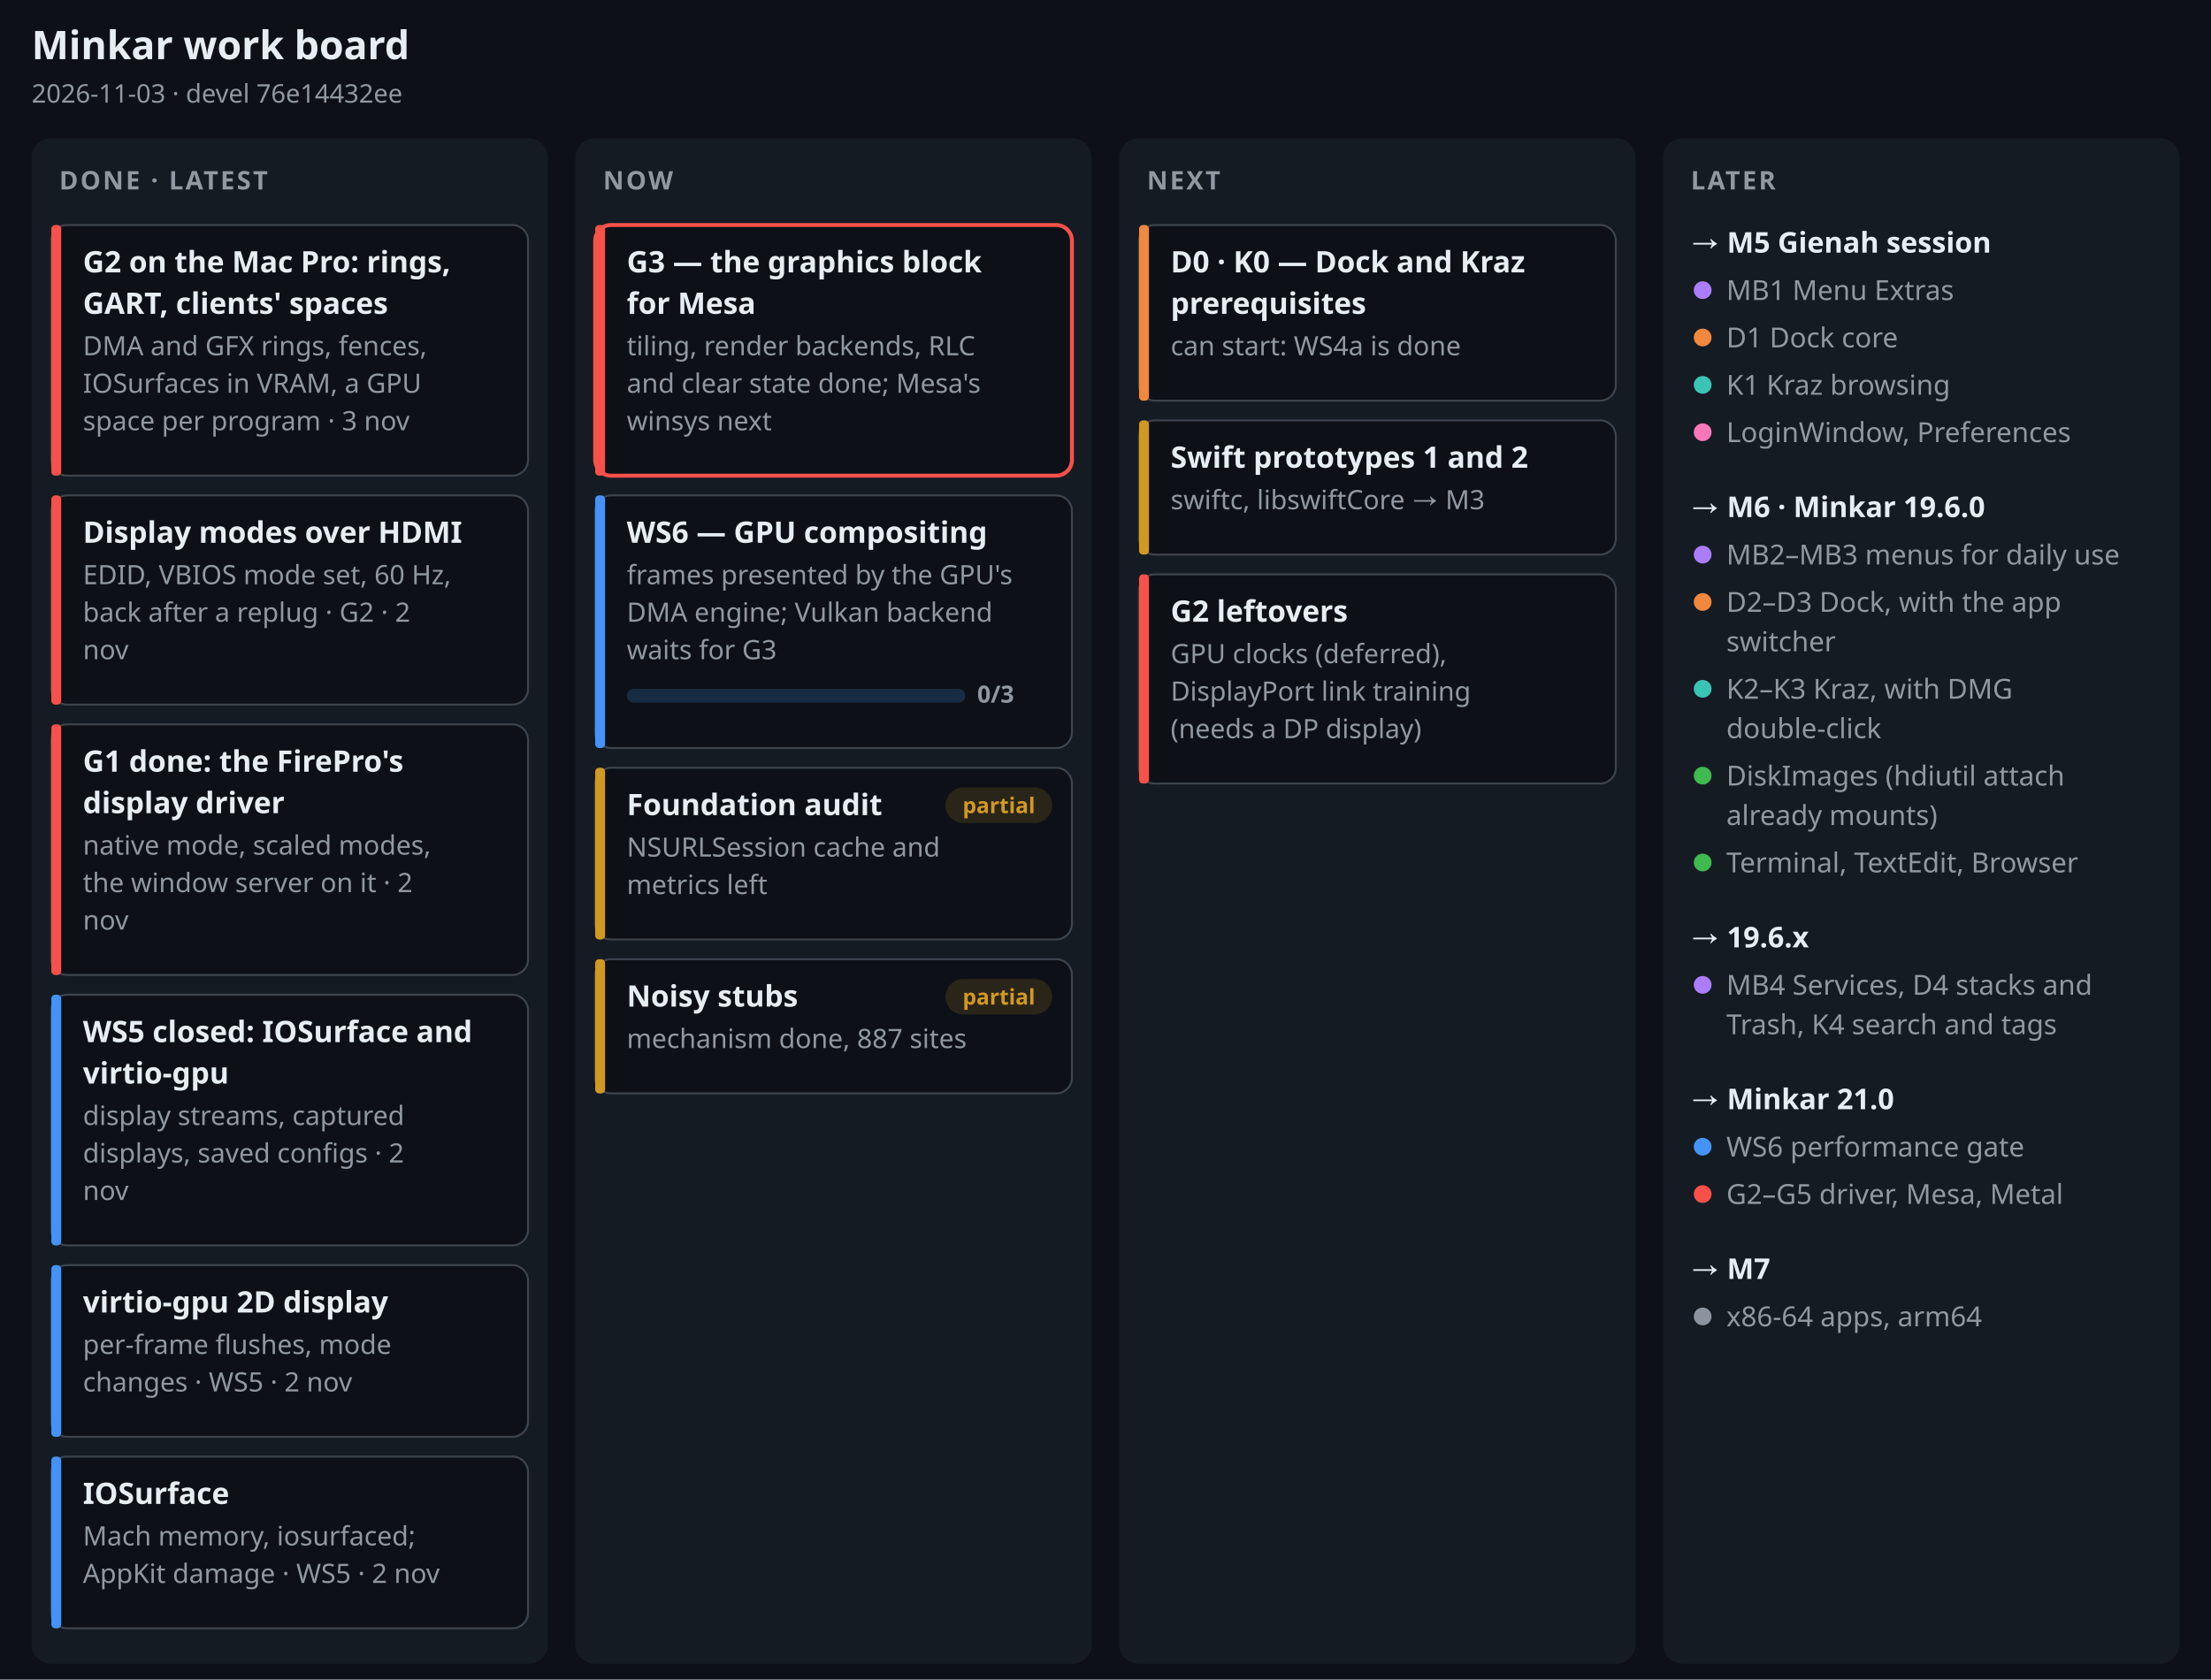
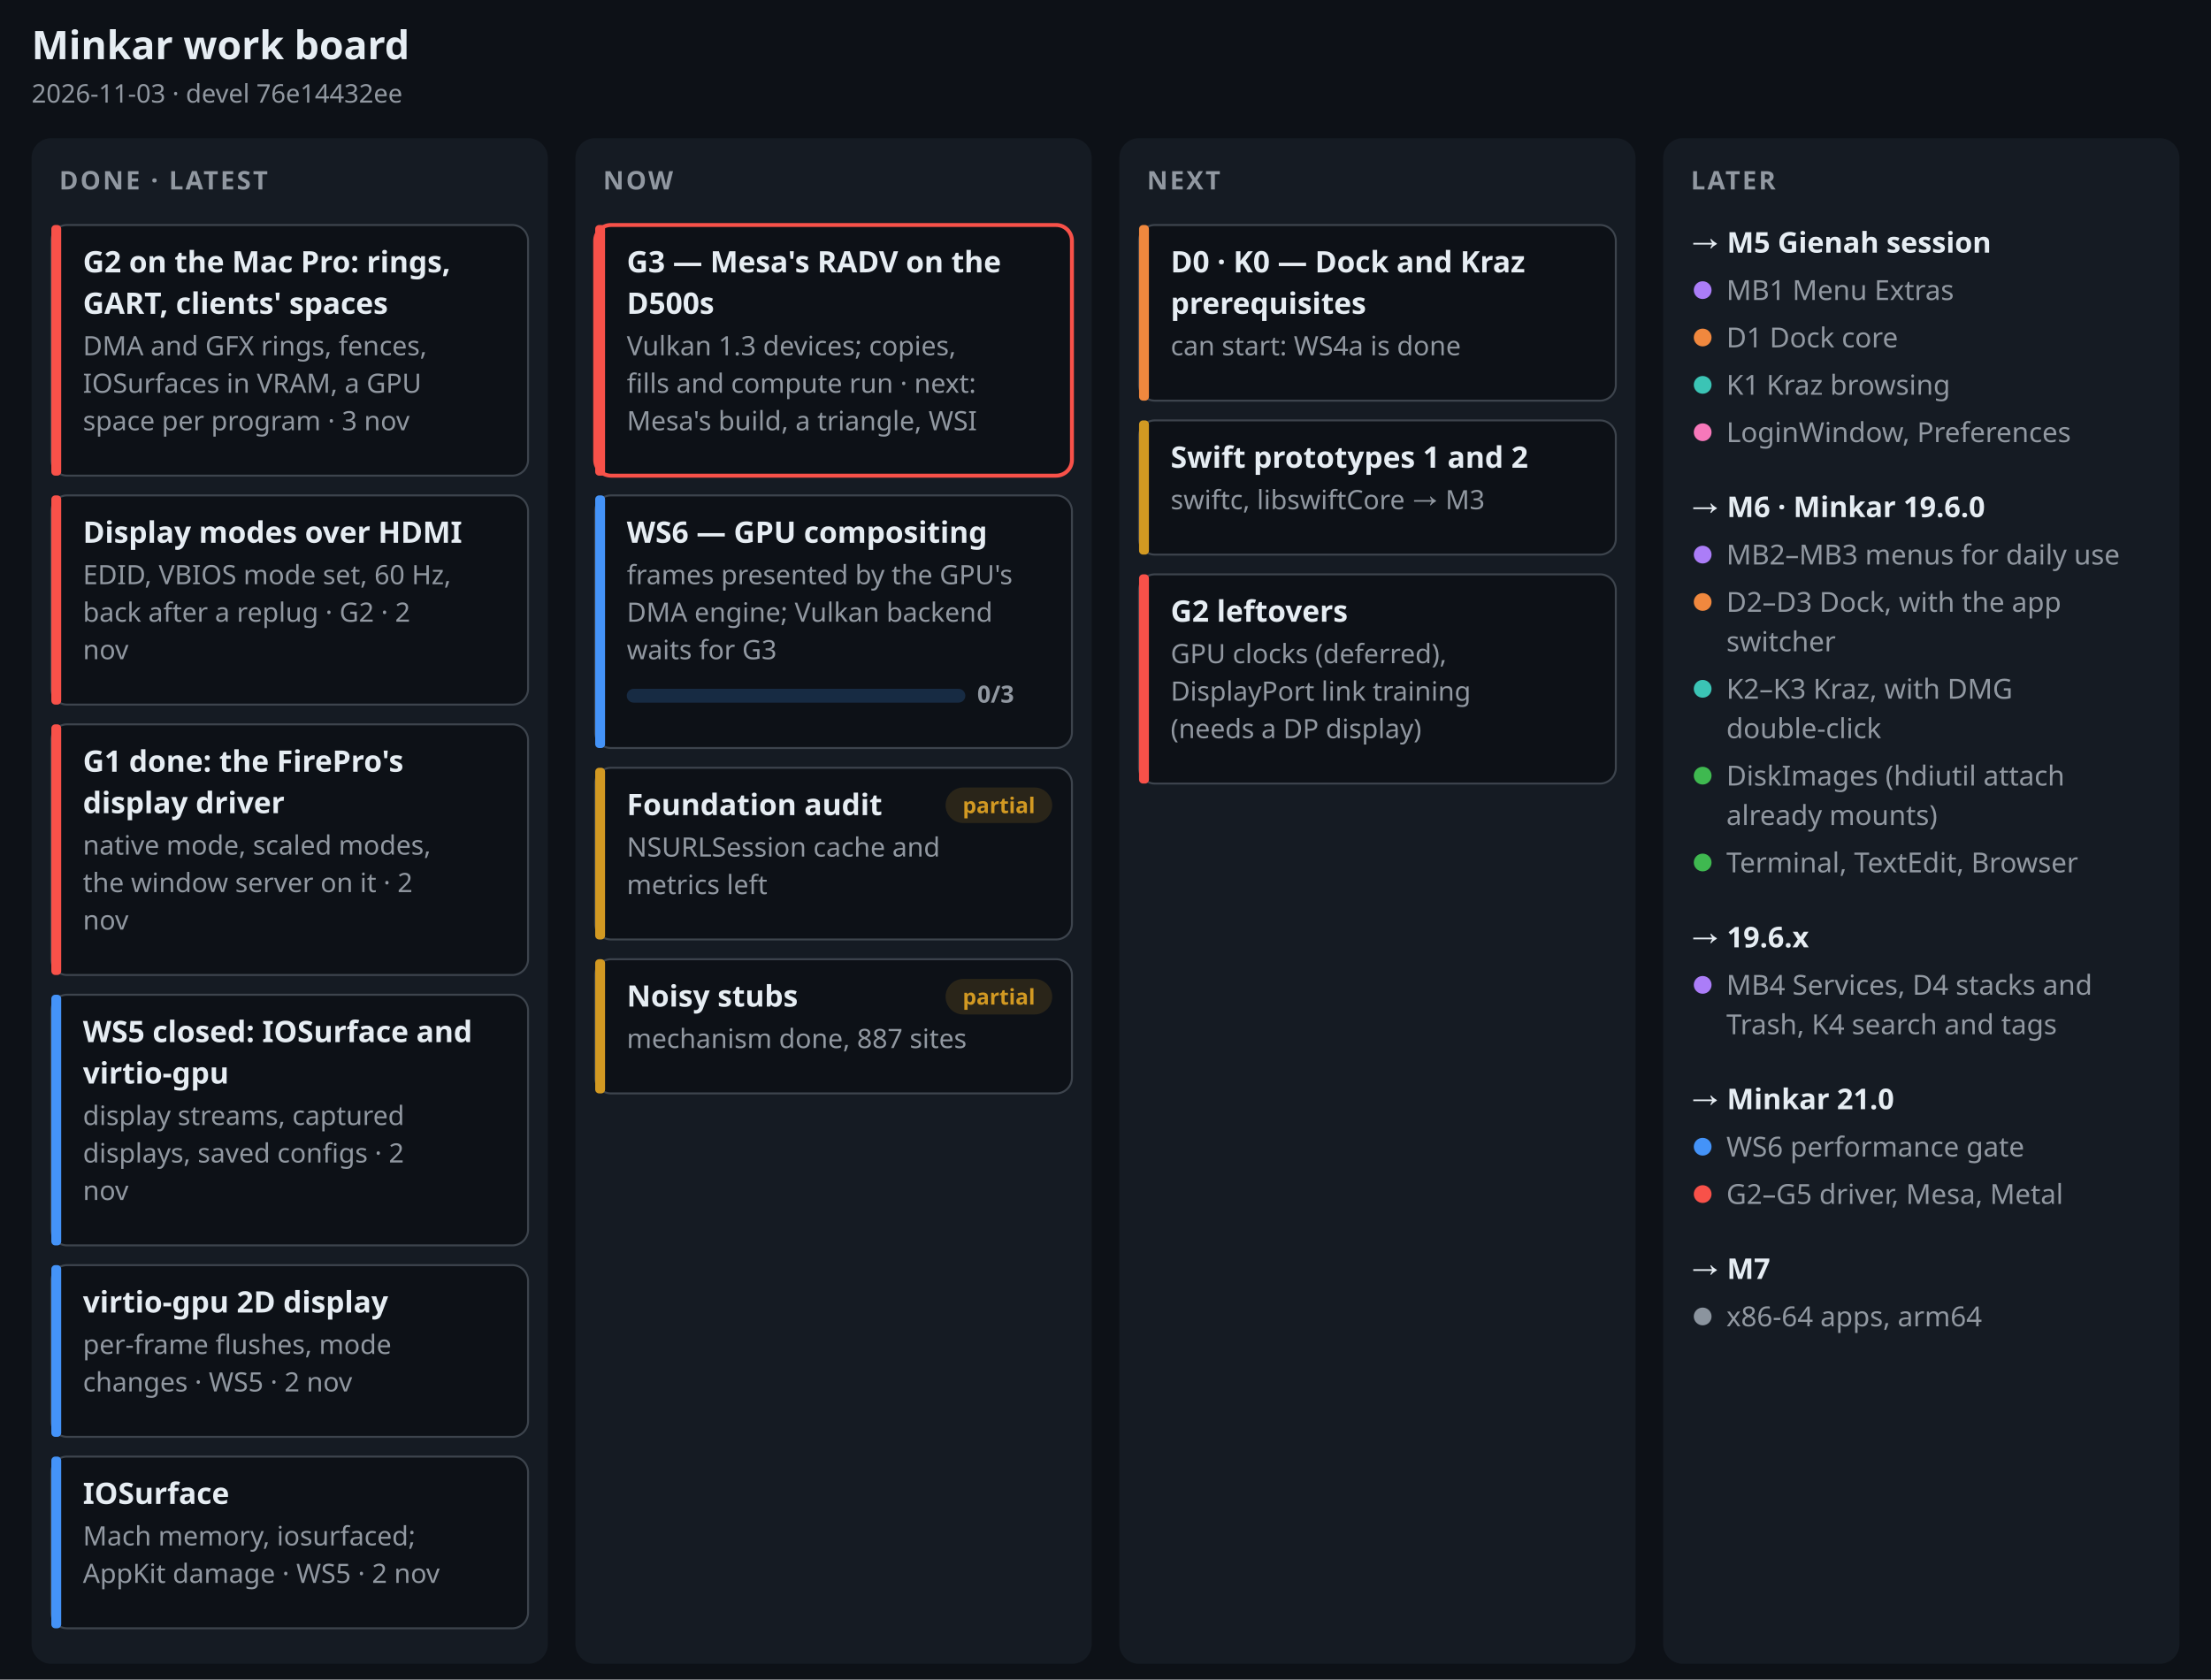
<svg xmlns="http://www.w3.org/2000/svg" width="1120" height="851" viewBox="0 0 1120 851" font-family="-apple-system, BlinkMacSystemFont, 'Segoe UI', 'Noto Sans', Helvetica, Arial, sans-serif" role="img" aria-label="Minkar work board, 2026-11-03">
  <rect width="1120" height="851" fill="#0d1117" />
  <text x="16" y="30" font-size="20" font-weight="700" fill="#e6edf3" text-anchor="start">Minkar work board</text>
  <text x="16" y="52" font-size="13" font-weight="400" fill="#9198a1" text-anchor="start">2026-11-03 · devel 76e14432ee</text>
  <rect x="16" y="70" width="261.5" height="773" rx="10" fill="#151b23" />
  <text x="30" y="96" font-size="13" font-weight="700" fill="#9198a1" text-anchor="start" letter-spacing=".08em">DONE · LATEST</text>
  <rect x="26" y="114" width="241.5" height="127" rx="8" fill="#0d1117" stroke="#3d444d" stroke-width="1" />
  <rect x="26" y="114" width="5" height="127" rx="2" fill="#f85149" />
  <text x="42" y="138" font-size="15" font-weight="650" fill="#e6edf3" text-anchor="start">G2 on the Mac Pro: rings,</text>
  <text x="42" y="159" font-size="15" font-weight="650" fill="#e6edf3" text-anchor="start">GART, clients' spaces</text>
  <text x="42" y="180" font-size="13.5" font-weight="400" fill="#9198a1" text-anchor="start">DMA and GFX rings, fences,</text>
  <text x="42" y="199" font-size="13.5" font-weight="400" fill="#9198a1" text-anchor="start">IOSurfaces in VRAM, a GPU</text>
  <text x="42" y="218" font-size="13.5" font-weight="400" fill="#9198a1" text-anchor="start">space per program · 3 nov</text>
  <rect x="26" y="251" width="241.5" height="106" rx="8" fill="#0d1117" stroke="#3d444d" stroke-width="1" />
  <rect x="26" y="251" width="5" height="106" rx="2" fill="#f85149" />
  <text x="42" y="275" font-size="15" font-weight="650" fill="#e6edf3" text-anchor="start">Display modes over HDMI</text>
  <text x="42" y="296" font-size="13.5" font-weight="400" fill="#9198a1" text-anchor="start">EDID, VBIOS mode set, 60 Hz,</text>
  <text x="42" y="315" font-size="13.5" font-weight="400" fill="#9198a1" text-anchor="start">back after a replug · G2 · 2</text>
  <text x="42" y="334" font-size="13.5" font-weight="400" fill="#9198a1" text-anchor="start">nov</text>
  <rect x="26" y="367" width="241.5" height="127" rx="8" fill="#0d1117" stroke="#3d444d" stroke-width="1" />
  <rect x="26" y="367" width="5" height="127" rx="2" fill="#f85149" />
  <text x="42" y="391" font-size="15" font-weight="650" fill="#e6edf3" text-anchor="start">G1 done: the FirePro's</text>
  <text x="42" y="412" font-size="15" font-weight="650" fill="#e6edf3" text-anchor="start">display driver</text>
  <text x="42" y="433" font-size="13.5" font-weight="400" fill="#9198a1" text-anchor="start">native mode, scaled modes,</text>
  <text x="42" y="452" font-size="13.5" font-weight="400" fill="#9198a1" text-anchor="start">the window server on it · 2</text>
  <text x="42" y="471" font-size="13.5" font-weight="400" fill="#9198a1" text-anchor="start">nov</text>
  <rect x="26" y="504" width="241.5" height="127" rx="8" fill="#0d1117" stroke="#3d444d" stroke-width="1" />
  <rect x="26" y="504" width="5" height="127" rx="2" fill="#4493f8" />
  <text x="42" y="528" font-size="15" font-weight="650" fill="#e6edf3" text-anchor="start">WS5 closed: IOSurface and</text>
  <text x="42" y="549" font-size="15" font-weight="650" fill="#e6edf3" text-anchor="start">virtio-gpu</text>
  <text x="42" y="570" font-size="13.5" font-weight="400" fill="#9198a1" text-anchor="start">display streams, captured</text>
  <text x="42" y="589" font-size="13.5" font-weight="400" fill="#9198a1" text-anchor="start">displays, saved configs · 2</text>
  <text x="42" y="608" font-size="13.5" font-weight="400" fill="#9198a1" text-anchor="start">nov</text>
  <rect x="26" y="641" width="241.5" height="87" rx="8" fill="#0d1117" stroke="#3d444d" stroke-width="1" />
  <rect x="26" y="641" width="5" height="87" rx="2" fill="#4493f8" />
  <text x="42" y="665" font-size="15" font-weight="650" fill="#e6edf3" text-anchor="start">virtio-gpu 2D display</text>
  <text x="42" y="686" font-size="13.5" font-weight="400" fill="#9198a1" text-anchor="start">per-frame flushes, mode</text>
  <text x="42" y="705" font-size="13.5" font-weight="400" fill="#9198a1" text-anchor="start">changes · WS5 · 2 nov</text>
  <rect x="26" y="738" width="241.5" height="87" rx="8" fill="#0d1117" stroke="#3d444d" stroke-width="1" />
  <rect x="26" y="738" width="5" height="87" rx="2" fill="#4493f8" />
  <text x="42" y="762" font-size="15" font-weight="650" fill="#e6edf3" text-anchor="start">IOSurface</text>
  <text x="42" y="783" font-size="13.5" font-weight="400" fill="#9198a1" text-anchor="start">Mach memory, iosurfaced;</text>
  <text x="42" y="802" font-size="13.5" font-weight="400" fill="#9198a1" text-anchor="start">AppKit damage · WS5 · 2 nov</text>
  <rect x="291.5" y="70" width="261.5" height="773" rx="10" fill="#151b23" />
  <text x="305.5" y="96" font-size="13" font-weight="700" fill="#9198a1" text-anchor="start" letter-spacing=".08em">NOW</text>
  <rect x="301.5" y="114" width="241.5" height="127" rx="8" fill="#0d1117" stroke="#f85149" stroke-width="2" />
  <rect x="301.5" y="114" width="5" height="127" rx="2" fill="#f85149" />
-   <text x="317.5" y="138" font-size="15" font-weight="650" fill="#e6edf3" text-anchor="start">G3 — the graphics block</text>
-   <text x="317.5" y="159" font-size="15" font-weight="650" fill="#e6edf3" text-anchor="start">for Mesa</text>
-   <text x="317.5" y="180" font-size="13.5" font-weight="400" fill="#9198a1" text-anchor="start">tiling, render backends, RLC</text>
-   <text x="317.5" y="199" font-size="13.5" font-weight="400" fill="#9198a1" text-anchor="start">and clear state done; Mesa's</text>
-   <text x="317.5" y="218" font-size="13.5" font-weight="400" fill="#9198a1" text-anchor="start">winsys next</text>
+   <text x="317.5" y="138" font-size="15" font-weight="650" fill="#e6edf3" text-anchor="start">G3 — Mesa's RADV on the</text>
+   <text x="317.5" y="159" font-size="15" font-weight="650" fill="#e6edf3" text-anchor="start">D500s</text>
+   <text x="317.5" y="180" font-size="13.5" font-weight="400" fill="#9198a1" text-anchor="start">Vulkan 1.3 devices; copies,</text>
+   <text x="317.5" y="199" font-size="13.5" font-weight="400" fill="#9198a1" text-anchor="start">fills and compute run · next:</text>
+   <text x="317.5" y="218" font-size="13.5" font-weight="400" fill="#9198a1" text-anchor="start">Mesa's build, a triangle, WSI</text>
  <rect x="301.5" y="251" width="241.5" height="128" rx="8" fill="#0d1117" stroke="#3d444d" stroke-width="1" />
  <rect x="301.5" y="251" width="5" height="128" rx="2" fill="#4493f8" />
  <text x="317.5" y="275" font-size="15" font-weight="650" fill="#e6edf3" text-anchor="start">WS6 — GPU compositing</text>
  <text x="317.5" y="296" font-size="13.5" font-weight="400" fill="#9198a1" text-anchor="start">frames presented by the GPU's</text>
  <text x="317.5" y="315" font-size="13.5" font-weight="400" fill="#9198a1" text-anchor="start">DMA engine; Vulkan backend</text>
  <text x="317.5" y="334" font-size="13.5" font-weight="400" fill="#9198a1" text-anchor="start">waits for G3</text>
  <rect x="317.5" y="349" width="171.5" height="7" rx="3.5" fill="#4493f8" fill-opacity=".2" />
  <rect x="317.5" y="349" width="0" height="7" rx="3.5" fill="#4493f8" />
  <text x="495" y="356" font-size="12" font-weight="600" fill="#9198a1" text-anchor="start">0/3</text>
  <rect x="301.5" y="389" width="241.5" height="87" rx="8" fill="#0d1117" stroke="#3d444d" stroke-width="1" />
  <rect x="301.5" y="389" width="5" height="87" rx="2" fill="#d29922" />
  <text x="317.5" y="413" font-size="15" font-weight="650" fill="#e6edf3" text-anchor="start">Foundation audit</text>
  <text x="317.5" y="434" font-size="13.5" font-weight="400" fill="#9198a1" text-anchor="start">NSURLSession cache and</text>
  <text x="317.5" y="453" font-size="13.5" font-weight="400" fill="#9198a1" text-anchor="start">metrics left</text>
  <rect x="479" y="399" width="54" height="18" rx="9" fill="#d29922" fill-opacity=".15" />
  <text x="506" y="412" font-size="11" font-weight="600" fill="#d29922" text-anchor="middle">partial</text>
  <rect x="301.5" y="486" width="241.5" height="68" rx="8" fill="#0d1117" stroke="#3d444d" stroke-width="1" />
  <rect x="301.5" y="486" width="5" height="68" rx="2" fill="#d29922" />
  <text x="317.5" y="510" font-size="15" font-weight="650" fill="#e6edf3" text-anchor="start">Noisy stubs</text>
  <text x="317.5" y="531" font-size="13.5" font-weight="400" fill="#9198a1" text-anchor="start">mechanism done, 887 sites</text>
  <rect x="479" y="496" width="54" height="18" rx="9" fill="#d29922" fill-opacity=".15" />
  <text x="506" y="509" font-size="11" font-weight="600" fill="#d29922" text-anchor="middle">partial</text>
  <rect x="567" y="70" width="261.5" height="773" rx="10" fill="#151b23" />
  <text x="581" y="96" font-size="13" font-weight="700" fill="#9198a1" text-anchor="start" letter-spacing=".08em">NEXT</text>
  <rect x="577" y="114" width="241.5" height="89" rx="8" fill="#0d1117" stroke="#3d444d" stroke-width="1" />
  <rect x="577" y="114" width="5" height="89" rx="2" fill="#f0883e" />
  <text x="593" y="138" font-size="15" font-weight="650" fill="#e6edf3" text-anchor="start">D0 · K0 — Dock and Kraz</text>
  <text x="593" y="159" font-size="15" font-weight="650" fill="#e6edf3" text-anchor="start">prerequisites</text>
  <text x="593" y="180" font-size="13.5" font-weight="400" fill="#9198a1" text-anchor="start">can start: WS4a is done</text>
  <rect x="577" y="213" width="241.5" height="68" rx="8" fill="#0d1117" stroke="#3d444d" stroke-width="1" />
  <rect x="577" y="213" width="5" height="68" rx="2" fill="#d29922" />
  <text x="593" y="237" font-size="15" font-weight="650" fill="#e6edf3" text-anchor="start">Swift prototypes 1 and 2</text>
  <text x="593" y="258" font-size="13.5" font-weight="400" fill="#9198a1" text-anchor="start">swiftc, libswiftCore → M3</text>
  <rect x="577" y="291" width="241.5" height="106" rx="8" fill="#0d1117" stroke="#3d444d" stroke-width="1" />
  <rect x="577" y="291" width="5" height="106" rx="2" fill="#f85149" />
  <text x="593" y="315" font-size="15" font-weight="650" fill="#e6edf3" text-anchor="start">G2 leftovers</text>
  <text x="593" y="336" font-size="13.5" font-weight="400" fill="#9198a1" text-anchor="start">GPU clocks (deferred),</text>
  <text x="593" y="355" font-size="13.5" font-weight="400" fill="#9198a1" text-anchor="start">DisplayPort link training</text>
  <text x="593" y="374" font-size="13.5" font-weight="400" fill="#9198a1" text-anchor="start">(needs a DP display)</text>
  <rect x="842.5" y="70" width="261.5" height="773" rx="10" fill="#151b23" />
  <text x="856.5" y="96" font-size="13" font-weight="700" fill="#9198a1" text-anchor="start" letter-spacing=".08em">LATER</text>
  <text x="856.5" y="128" font-size="14.5" font-weight="700" fill="#e6edf3" text-anchor="start">→ M5 Gienah session</text>
  <circle cx="862.5" cy="147" r="4.5" fill="#ab7df8" />
  <text x="874.5" y="152" font-size="14" font-weight="400" fill="#9198a1" text-anchor="start">MB1 Menu Extras</text>
  <circle cx="862.5" cy="171" r="4.5" fill="#f0883e" />
  <text x="874.5" y="176" font-size="14" font-weight="400" fill="#9198a1" text-anchor="start">D1 Dock core</text>
  <circle cx="862.5" cy="195" r="4.5" fill="#3bc4b5" />
  <text x="874.5" y="200" font-size="14" font-weight="400" fill="#9198a1" text-anchor="start">K1 Kraz browsing</text>
  <circle cx="862.5" cy="219" r="4.5" fill="#f778ba" />
  <text x="874.5" y="224" font-size="14" font-weight="400" fill="#9198a1" text-anchor="start">LoginWindow, Preferences</text>
  <text x="856.5" y="262" font-size="14.5" font-weight="700" fill="#e6edf3" text-anchor="start">→ M6 · Minkar 19.6.0</text>
  <circle cx="862.5" cy="281" r="4.5" fill="#ab7df8" />
  <text x="874.5" y="286" font-size="14" font-weight="400" fill="#9198a1" text-anchor="start">MB2–MB3 menus for daily use</text>
  <circle cx="862.5" cy="305" r="4.5" fill="#f0883e" />
  <text x="874.5" y="310" font-size="14" font-weight="400" fill="#9198a1" text-anchor="start">D2–D3 Dock, with the app</text>
  <text x="874.5" y="330" font-size="14" font-weight="400" fill="#9198a1" text-anchor="start">switcher</text>
  <circle cx="862.5" cy="349" r="4.5" fill="#3bc4b5" />
  <text x="874.5" y="354" font-size="14" font-weight="400" fill="#9198a1" text-anchor="start">K2–K3 Kraz, with DMG</text>
  <text x="874.5" y="374" font-size="14" font-weight="400" fill="#9198a1" text-anchor="start">double-click</text>
  <circle cx="862.5" cy="393" r="4.5" fill="#3fb950" />
  <text x="874.5" y="398" font-size="14" font-weight="400" fill="#9198a1" text-anchor="start">DiskImages (hdiutil attach</text>
  <text x="874.5" y="418" font-size="14" font-weight="400" fill="#9198a1" text-anchor="start">already mounts)</text>
  <circle cx="862.5" cy="437" r="4.5" fill="#3fb950" />
  <text x="874.5" y="442" font-size="14" font-weight="400" fill="#9198a1" text-anchor="start">Terminal, TextEdit, Browser</text>
  <text x="856.5" y="480" font-size="14.5" font-weight="700" fill="#e6edf3" text-anchor="start">→ 19.6.x</text>
  <circle cx="862.5" cy="499" r="4.5" fill="#ab7df8" />
  <text x="874.5" y="504" font-size="14" font-weight="400" fill="#9198a1" text-anchor="start">MB4 Services, D4 stacks and</text>
  <text x="874.5" y="524" font-size="14" font-weight="400" fill="#9198a1" text-anchor="start">Trash, K4 search and tags</text>
  <text x="856.5" y="562" font-size="14.5" font-weight="700" fill="#e6edf3" text-anchor="start">→ Minkar 21.0</text>
  <circle cx="862.5" cy="581" r="4.5" fill="#4493f8" />
  <text x="874.5" y="586" font-size="14" font-weight="400" fill="#9198a1" text-anchor="start">WS6 performance gate</text>
  <circle cx="862.5" cy="605" r="4.5" fill="#f85149" />
  <text x="874.5" y="610" font-size="14" font-weight="400" fill="#9198a1" text-anchor="start">G2–G5 driver, Mesa, Metal</text>
  <text x="856.5" y="648" font-size="14.5" font-weight="700" fill="#e6edf3" text-anchor="start">→ M7</text>
  <circle cx="862.5" cy="667" r="4.5" fill="#8b949e" />
  <text x="874.5" y="672" font-size="14" font-weight="400" fill="#9198a1" text-anchor="start">x86-64 apps, arm64</text>
</svg>
